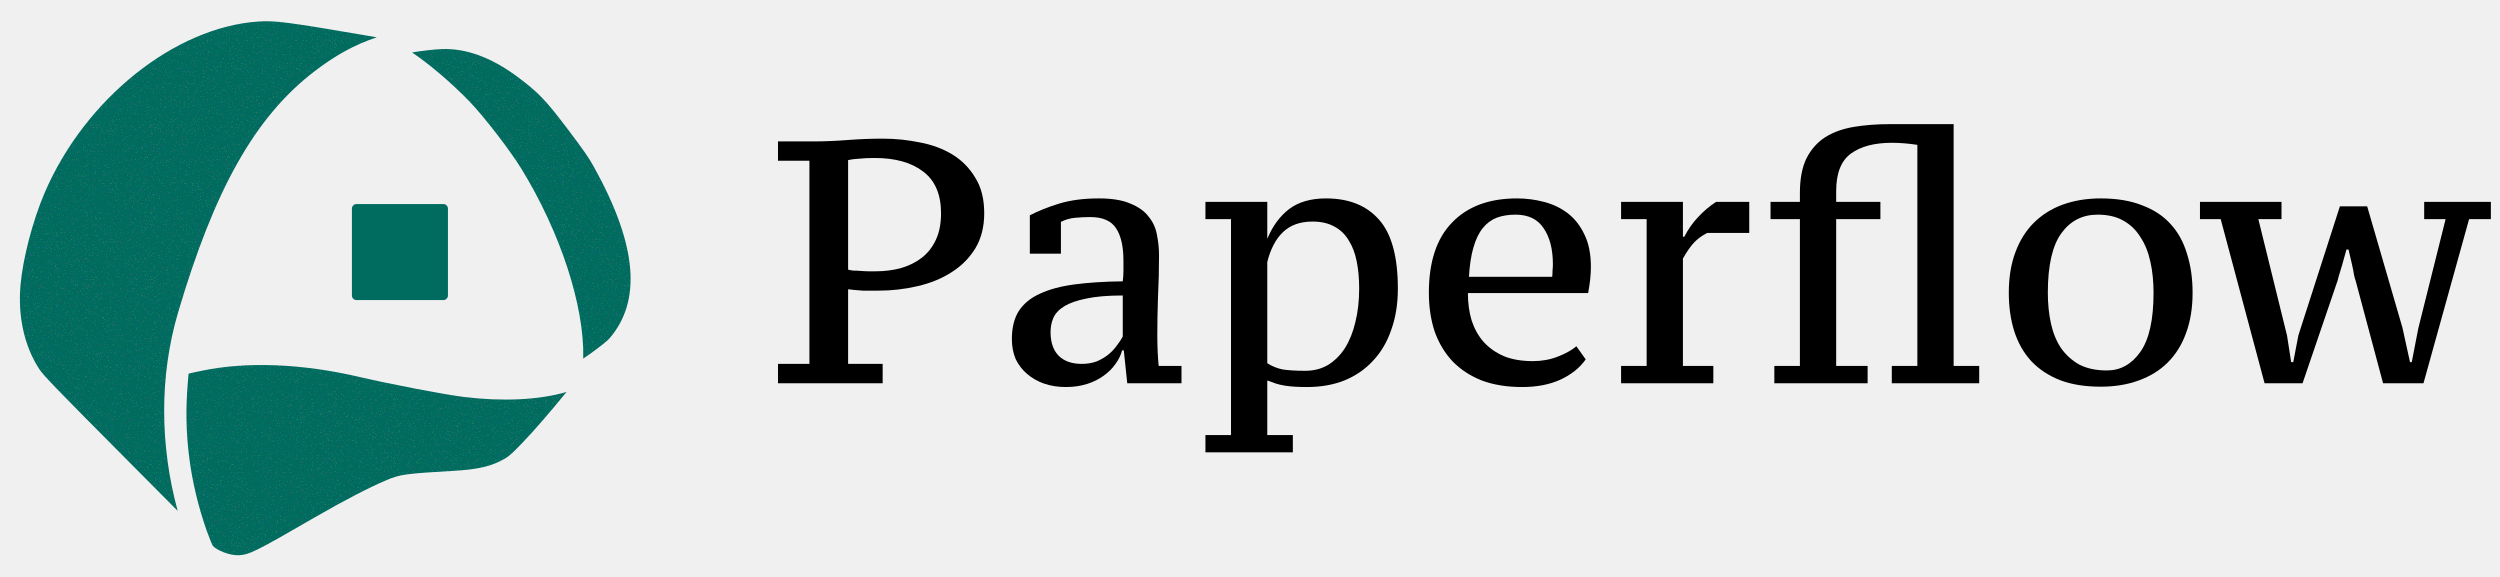
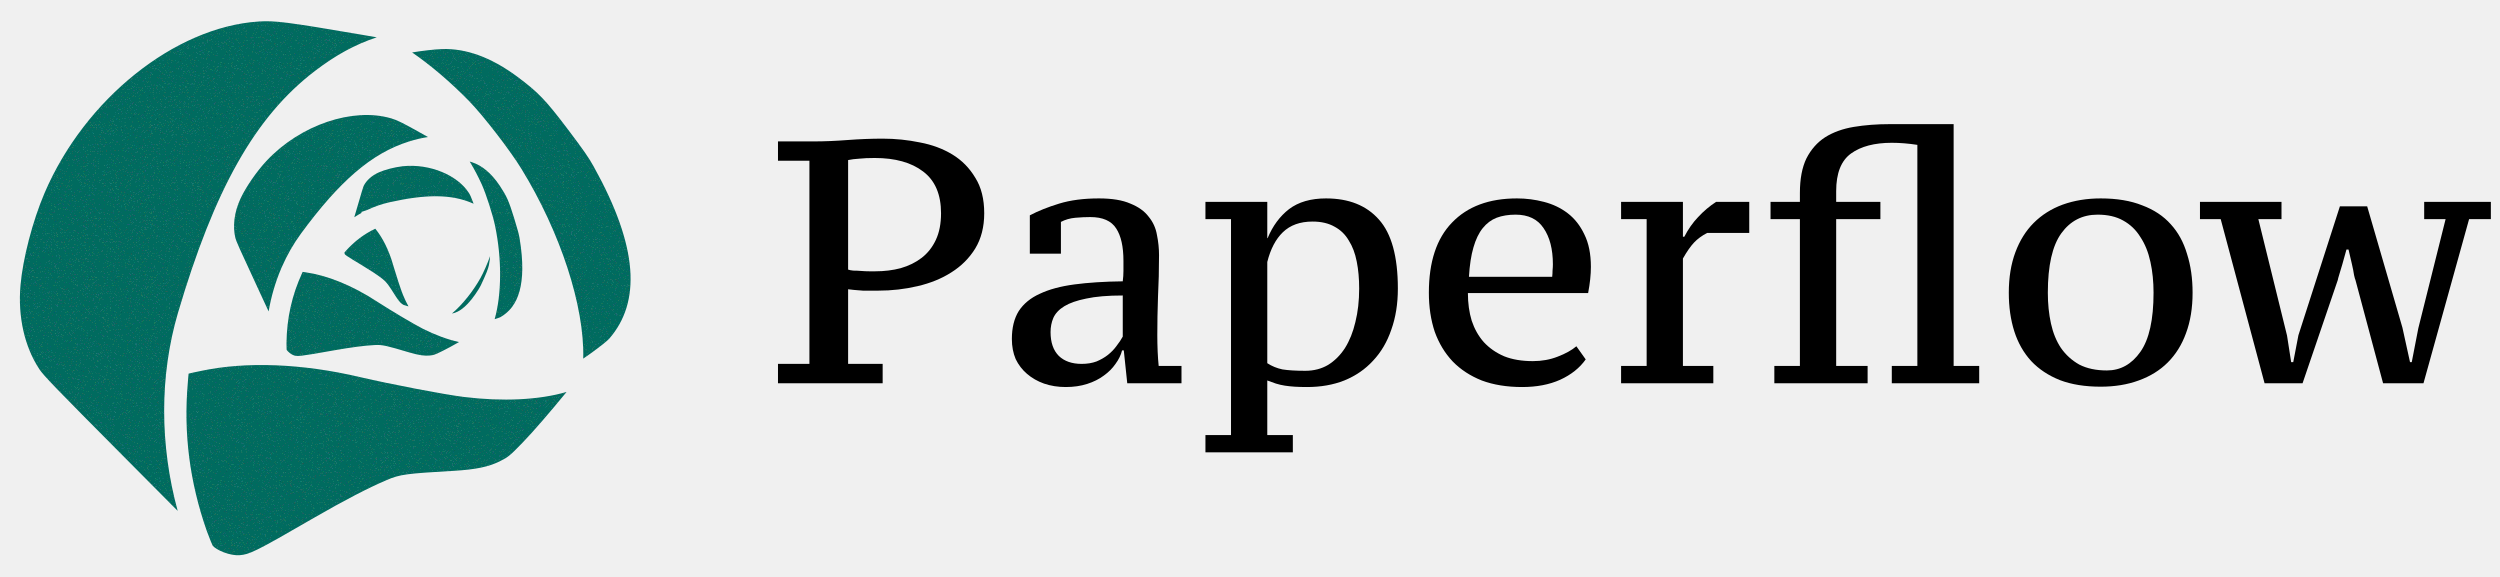
<svg xmlns="http://www.w3.org/2000/svg" width="10855" height="2503" viewBox="0 0 10855 2503" fill="none">
  <g clip-path="url(#clip0_2008_176)">
    <g filter="url(#filter0_n_2008_176)">
-       <path d="M875.031 1610.07C1068.67 1569.29 1310.56 1577.86 1564.25 1637.61L1564.4 1637.65C1700.54 1669.21 1925.66 1712.3 2010.89 1723.14L2010.92 1723.14L2010.95 1723.14L2016 1723.77C2181.85 1744.06 2339.87 1736.95 2459.94 1701.85C2457.6 1704.72 2455.24 1707.62 2452.85 1710.54C2390.69 1786.55 2315.11 1874.48 2269.57 1921.43L2269.51 1921.5L2269.45 1921.56C2240.03 1952.14 2224.02 1967.82 2210.67 1978.48C2198.43 1988.27 2187.83 1994.33 2167.8 2004.15C2121.3 2026.47 2069.2 2038.32 1972.56 2044.22C1764.88 2056.49 1737.77 2058.97 1678.1 2084.84C1599.63 2118.11 1496.36 2171.69 1362.67 2248.74L1362.63 2248.77L1362.59 2248.79C1234.01 2323.25 1164.08 2363.08 1119.54 2385.02C1077.03 2405.97 1061.29 2408.86 1040.64 2410.62L1040.41 2410.64C1022.92 2412.24 997.328 2407.95 972.069 2398.4C947.168 2388.99 930.588 2377.52 924.118 2370.07C923.805 2369.48 923.201 2368.33 922.3 2366.45C920.451 2362.59 918.112 2357.29 915.399 2350.79C910.02 2337.9 903.712 2321.55 897.677 2304.94C823.283 2091.97 796.536 1881.5 815.401 1662.93L815.406 1662.86L815.412 1662.79C817.138 1641.99 817.725 1630.91 818.954 1622.43C819.846 1622.16 820.873 1621.86 822.053 1621.55C832.565 1618.73 846.556 1616.1 870.314 1611.08L870.465 1611.04L875.031 1610.07ZM1124.11 93.372C1191.39 88.846 1246.59 95.286 1567.85 150.347L1600.32 155.921C1612.75 158.07 1624.58 160.119 1635.85 162.07C1540.98 193.353 1457.1 239.702 1368.04 307.748C1106.95 506.339 930.462 823.632 772.805 1358.24L772.801 1358.25L772.798 1358.26C692.813 1630.08 693.207 1931.66 771.511 2218.2C709.757 2156.1 629.541 2075.38 542.319 1987.56L542.312 1987.55L542.306 1987.54C388 1832.31 299.872 1743.26 247.599 1689.08C195.073 1634.63 180.664 1617.28 172.066 1604.8C107.596 1508.26 76.64 1377.1 89.07 1237.72L89.072 1237.7L89.073 1237.69C99.213 1122.91 141.444 960.029 193.037 839.068C368.465 428.36 760.21 118.02 1120.62 93.615L1120.71 93.609L1120.8 93.603L1124.11 93.372ZM1919.85 213.013C2021.78 209.734 2129.94 247.161 2244.95 332.091L2247.67 334.107C2336.92 400.689 2369.33 434.007 2467.49 564.017C2535.95 654.68 2556.9 685.343 2577.57 722.627L2577.59 722.664L2577.61 722.7C2773.75 1074.86 2782.19 1312.5 2645.53 1470.29L2645.39 1470.44L2645.26 1470.6C2642.88 1473.4 2634.21 1481.39 2618.69 1493.85C2604.25 1505.44 2586.39 1518.93 2568.13 1532.13C2555.93 1540.93 2543.72 1549.49 2532.39 1557.15C2538.43 1327.93 2432.13 1006.83 2264.26 733.467C2214.65 652.325 2098.92 502.625 2036.75 438.76L2036.72 438.727L2036.69 438.694C1956.6 356.78 1869.54 282.652 1789.43 227.695C1833.11 220.503 1883.37 214.493 1919.85 213.013Z" fill="#006B5F" />
+       <path d="M875.031 1610.07C1068.67 1569.29 1310.56 1577.86 1564.25 1637.61L1564.4 1637.65C1700.54 1669.21 1925.66 1712.3 2010.89 1723.14L2010.92 1723.14L2010.95 1723.14L2016 1723.77C2181.85 1744.06 2339.87 1736.95 2459.94 1701.85C2457.61 1704.72 2455.24 1707.62 2452.85 1710.54C2390.69 1786.55 2315.11 1874.48 2269.57 1921.43L2269.45 1921.56C2240.03 1952.13 2224.02 1967.82 2210.67 1978.48C2198.43 1988.27 2187.83 1994.33 2167.8 2004.15C2121.3 2026.47 2069.2 2038.32 1972.56 2044.22C1764.88 2056.48 1737.77 2058.97 1678.1 2084.84C1599.64 2118.11 1496.36 2171.69 1362.67 2248.74L1362.63 2248.76L1362.59 2248.79C1234.01 2323.25 1164.08 2363.07 1119.54 2385.02C1077.03 2405.97 1061.3 2408.86 1040.64 2410.62L1040.53 2410.63L1040.42 2410.64C1022.92 2412.24 997.329 2407.95 972.069 2398.4C947.169 2388.99 930.59 2377.52 924.12 2370.07C923.807 2369.48 923.203 2368.33 922.302 2366.45C920.453 2362.58 918.113 2357.29 915.399 2350.79C910.021 2337.9 903.713 2321.55 897.678 2304.94C823.284 2091.97 796.536 1881.5 815.401 1662.93L815.407 1662.86L815.413 1662.79C817.139 1641.99 817.726 1630.91 818.955 1622.42C819.846 1622.16 820.874 1621.86 822.054 1621.55C832.566 1618.73 846.557 1616.1 870.314 1611.08L870.466 1611.04L875.031 1610.07ZM1124.11 93.372C1191.39 88.845 1246.6 95.285 1567.85 150.346L1600.32 155.921C1612.75 158.07 1624.58 160.119 1635.85 162.07C1540.98 193.353 1457.1 239.702 1368.04 307.748C1106.95 506.338 930.463 823.632 772.806 1358.24L772.802 1358.25L772.799 1358.26C692.813 1630.08 693.208 1931.66 771.512 2218.2C709.757 2156.1 629.543 2075.38 542.32 1987.55L542.313 1987.55L542.307 1987.54C388.001 1832.31 299.873 1743.26 247.6 1689.08C195.073 1634.63 180.664 1617.28 172.066 1604.8C107.597 1508.26 76.642 1377.1 89.071 1237.72L89.072 1237.7L89.074 1237.69C99.215 1122.91 141.445 960.029 193.038 839.068C368.466 428.36 760.212 118.02 1120.62 93.615L1120.71 93.609L1120.8 93.603L1124.11 93.372ZM1919.85 213.012C2021.78 209.734 2129.94 247.16 2244.95 332.09L2247.67 334.106C2336.93 400.688 2369.33 434.006 2467.5 564.016C2535.95 654.679 2556.9 685.342 2577.57 722.627L2577.59 722.664L2577.61 722.7C2773.75 1074.86 2782.19 1312.5 2645.53 1470.29L2645.39 1470.44L2645.26 1470.6C2642.88 1473.4 2634.21 1481.39 2618.69 1493.85C2604.25 1505.44 2586.39 1518.93 2568.13 1532.13C2555.94 1540.93 2543.72 1549.48 2532.4 1557.15C2538.43 1327.92 2432.13 1006.83 2264.26 733.466C2214.65 652.325 2098.92 502.624 2036.75 438.758L2036.69 438.694C1956.6 356.78 1869.54 282.652 1789.43 227.695C1833.12 220.503 1883.38 214.492 1919.85 213.012Z" fill="#006B5F" />
    </g>
-     <rect x="1528" y="886" width="417" height="417" rx="20" fill="#006B5F" />
+     <g filter="url(#filter1_n_2008_176)">
+       <path d="M1326.78 1182.33C1420.56 1195.53 1529.46 1239.1 1636.22 1308.85L1636.29 1308.89L1636.35 1308.93L1641.96 1312.56C1701.15 1350.61 1795.03 1406.38 1832.79 1425.74L1832.82 1425.76L1832.85 1425.77L1835.14 1426.94C1888.09 1453.78 1942.45 1474.06 1993.14 1485.19C1965.44 1500.97 1938.87 1515.43 1920.84 1524.22L1920.76 1524.25L1920.69 1524.29C1901.59 1533.69 1892.62 1537.7 1886.08 1539.92C1880.87 1541.68 1876.67 1542.52 1866.3 1543.65C1844.7 1545.81 1821.33 1543.33 1776.33 1530.08L1776.33 1530.08C1678.46 1501.04 1661.16 1496.08 1624.48 1498.31L1624.48 1498.31C1580.8 1500.65 1522.33 1508.4 1446.27 1521.88L1446.19 1521.9C1373.05 1535.02 1334.38 1541.65 1310.69 1544.28C1289.23 1546.66 1284.11 1545.33 1277.23 1543.48L1277.12 1543.45L1277.01 1543.42C1272.64 1542.28 1264.19 1537.97 1255.48 1530.51C1251.46 1527.05 1248.25 1523.66 1246.05 1520.82C1245.49 1520.1 1245.06 1519.49 1244.73 1519C1244.62 1517.58 1244.51 1515.83 1244.41 1513.74C1244.1 1507.25 1243.92 1498.93 1243.91 1490.41C1245.17 1381.08 1267.68 1281.03 1312.25 1184.73L1312.28 1184.67L1312.31 1184.6C1312.96 1183.18 1313.58 1181.82 1314.16 1180.54C1314.87 1180.64 1315.61 1180.74 1316.38 1180.85C1318.82 1181.21 1321.51 1181.59 1324.41 1182L1324.57 1182.02L1326.78 1182.33ZM1699.07 514.106C1725.31 521.786 1747.49 532.296 1858.33 595.027C1831.5 598.927 1804.23 605.396 1775.32 614.496C1775.3 614.502 1775.28 614.507 1775.26 614.512C1775.25 614.516 1775.24 614.52 1775.23 614.524C1612.74 665.311 1472.9 788.46 1307.54 1013.27L1307.54 1013.28L1307.53 1013.29C1274.28 1058.54 1246.09 1107.98 1223.29 1160.33L1220.88 1164.52L1221.45 1164.58C1195.97 1224.03 1177.44 1287.17 1166.36 1352.16C1154.83 1327.33 1142.34 1300.44 1129.34 1272.42L1129.33 1272.41L1129.33 1272.41C1083.37 1173.5 1057.27 1117.02 1042.06 1082.96C1026.73 1048.63 1023.59 1039.46 1022.17 1034.1C1009.76 983.442 1016.52 921.867 1044.2 862.514L1044.21 862.497L1044.21 862.482C1067.36 812.736 1113.41 745.473 1156.72 699.034C1304.37 540.905 1532.51 466.248 1696.01 513.227L1696.1 513.252L1696.18 513.276L1699.07 514.106ZM2049.38 704.462C2091.6 718.25 2132.08 749.965 2169.41 805.591L2171.18 808.261C2200.23 852.354 2209.02 871.439 2232.57 947.745C2249.25 1001.8 2253.44 1018.44 2256.54 1037.76L2256.55 1037.85C2288.39 1234.16 2250.39 1333.63 2172.32 1377.26L2172.14 1377.36L2171.96 1377.46C2172.4 1377.21 2168.88 1378.89 2159.28 1382.17C2155.77 1383.37 2151.9 1384.63 2147.81 1385.91C2178.98 1275.28 2178.94 1122.82 2149.88 981.847C2140.1 933.955 2110.82 842.708 2091.85 800.744L2091.83 800.703L2091.81 800.66C2076.02 765.935 2058.17 732.154 2039.52 701.54C2043.02 702.518 2046.33 703.497 2049.38 704.462Z" fill="#006B5F" />
+     </g>
+     <g filter="url(#filter2_n_2008_176)">
+       <path d="M1629.43 992.972C1661.11 1031.36 1689.04 1086.67 1707.55 1152.27L1707.57 1152.34L1707.59 1152.41L1708.65 1156.12C1719.95 1195.1 1739.67 1255.13 1748.99 1278.47L1749 1278.5L1749.01 1278.52L1750.14 1281.32C1757.07 1298.28 1764.94 1314.8 1773.62 1330.35C1772.95 1330.18 1772.31 1330.01 1771.68 1329.84L1771.6 1329.82L1771.52 1329.8C1759.61 1326.63 1755.35 1325.26 1752.95 1324.27C1751.84 1323.81 1750.97 1323.46 1746.56 1320.39C1739.4 1315.3 1731.99 1307.94 1718.93 1287.71L1717.64 1285.7C1687 1237.39 1679.65 1225.53 1659.99 1210.37L1659.99 1210.37C1639.41 1194.27 1610.52 1175.17 1572.41 1152.23L1572.37 1152.21L1572.33 1152.18C1535.61 1130.19 1517.05 1118.87 1506.46 1111.51C1498.35 1105.88 1497.81 1104.64 1497.17 1103.59C1497.12 1103.49 1496.91 1103.05 1496.62 1102.21C1496.13 1100.79 1495.67 1098.96 1495.39 1097.01C1495.38 1096.93 1495.37 1096.85 1495.36 1096.78C1497.06 1094.7 1499.04 1092.36 1501.11 1089.97C1538.58 1048.01 1580.66 1016.29 1629.43 992.972ZM2035.04 836.482C2040.71 845.178 2044.58 852.347 2056.47 884.617C2055.58 884.22 2054.69 883.827 2053.79 883.434L2053.79 883.433C2053.77 883.424 2053.75 883.416 2053.73 883.407C2053.72 883.403 2053.71 883.398 2053.7 883.395L2053.7 883.395C1959.12 841.827 1847.74 843.324 1690.56 878.386L1690.54 878.389L1690.53 878.392C1658.12 885.642 1626.37 896.665 1595.92 911.032L1567.94 920.673L1570.82 923.79C1559.76 929.821 1548.92 936.3 1538.3 943.203C1555.23 884.796 1564.99 851.444 1571.1 831.475C1577.27 811.333 1579.06 807.193 1579.76 805.756C1591.3 783.523 1613.92 762.228 1644.91 748.486L1644.93 748.477L1644.94 748.471C1671.27 736.773 1713.62 725.676 1747.82 721.931L1749.45 721.758C1867.51 709.613 1986.59 761.531 2034.94 836.331L2034.99 836.407L2035.04 836.482ZM2127.88 1112.23C2127.66 1117.41 2127.19 1122.85 2126.47 1128.57L2126.24 1130.26C2122.49 1157.97 2119.75 1167.81 2101.64 1208.61C2088.5 1238.21 2084.5 1245.91 2079.31 1254.21L2079.29 1254.25L2079.27 1254.29C2033.63 1327.67 1994.99 1355.94 1962.29 1361.42C2008.52 1321.97 2052.74 1266.6 2085.62 1208.35C2098.79 1185.13 2118.44 1140.15 2127.88 1112.23Z" fill="#006B5F" />
+     </g>
    <path d="M3378 698V614H3534C3579 614 3627.5 612 3679.5 608C3732.5 604 3783.5 602 3832.5 602C3887.5 602 3941.5 607.5 3994.5 618.5C4047.5 628.5 4094.5 646 4135.5 671C4176.5 696 4209.5 729.5 4234.5 771.5C4260.5 812.5 4273.5 864 4273.5 926C4273.5 985 4260.5 1036 4234.5 1079C4208.5 1121 4174 1155.5 4131 1182.5C4089 1209.5 4040 1229.5 3984 1242.5C3929 1255.5 3872 1262 3813 1262C3807 1262 3798 1262 3786 1262C3774 1262 3761 1262 3747 1262C3734 1261 3721.5 1260 3709.5 1259C3697.5 1258 3688.5 1257 3682.5 1256V1580H3832.5V1664H3378V1580H3514.5V698H3378ZM3682.5 1170.5C3687.5 1172.5 3695 1174 3705 1175C3716 1175 3727.5 1175.5 3739.5 1176.5C3751.5 1177.5 3763 1178 3774 1178C3786 1178 3795 1178 3801 1178C3840 1178 3876.5 1173.5 3910.5 1164.5C3945.5 1154.5 3976 1139.5 4002 1119.5C4028 1099.5 4048.5 1073.5 4063.5 1041.5C4078.5 1009.5 4086 971 4086 926C4086 844 4060 783.5 4008 744.5C3957 705.5 3887 686 3798 686C3771 686 3748.5 687 3730.5 689C3712.5 690 3696.5 692 3682.5 695V1170.5Z" fill="black" />
    <path d="M5025.02 1455.5C5025.02 1478.5 5025.52 1502 5026.52 1526C5027.52 1549 5029.02 1570 5031.02 1589H5130.02V1664H4894.52L4879.52 1521.5H4872.02C4867.02 1541.5 4857.52 1561 4843.52 1580C4830.52 1599 4813.52 1616 4792.52 1631C4772.52 1646 4748.52 1658 4720.52 1667C4692.52 1676 4661.52 1680.5 4627.52 1680.5C4593.52 1680.5 4562.02 1675.5 4533.02 1665.5C4505.02 1655.5 4480.52 1641.5 4459.52 1623.5C4438.52 1605.5 4422.02 1584 4410.02 1559C4399.02 1533 4393.52 1504 4393.52 1472C4393.52 1423 4403.52 1382.5 4423.52 1350.5C4444.52 1318.5 4475.02 1293.5 4515.02 1275.5C4555.02 1256.5 4605.02 1243 4665.02 1235C4725.02 1227 4795.02 1222.5 4875.02 1221.5C4877.02 1205.5 4878.02 1190.5 4878.02 1176.5C4878.02 1161.5 4878.02 1147 4878.02 1133C4878.02 1071 4867.52 1024 4846.52 992C4825.52 959 4788.02 942.5 4734.02 942.5C4714.02 942.5 4692.52 943.5 4669.52 945.5C4646.52 947.5 4625.52 953.5 4606.52 963.5V1101.5H4471.52V935C4507.52 916 4550.02 899 4599.02 884C4648.02 869 4705.52 861.5 4771.52 861.5C4828.52 861.5 4874.02 869 4908.02 884C4943.02 898 4969.52 917 4987.52 941C5006.52 964 5018.52 990.5 5023.52 1020.5C5029.52 1049.5 5032.52 1078.5 5032.52 1107.5C5032.52 1170.5 5031.02 1231 5028.02 1289C5026.02 1346 5025.02 1401.5 5025.02 1455.5ZM4696.52 1580C4720.52 1580 4742.02 1576.5 4761.02 1569.5C4780.02 1561.5 4796.52 1552 4810.52 1541C4825.52 1529 4838.02 1516 4848.02 1502C4859.02 1488 4868.02 1474.5 4875.02 1461.5V1283C4810.02 1283 4757.02 1287.5 4716.02 1296.5C4676.02 1304.5 4644.52 1315.5 4621.52 1329.5C4598.52 1343.5 4582.52 1360.5 4573.52 1380.5C4565.52 1399.5 4561.52 1420 4561.52 1442C4561.52 1487 4573.52 1521.5 4597.52 1545.5C4621.52 1568.5 4654.52 1580 4696.52 1580Z" fill="black" />
    <path d="M5613.53 1964H5234.03V1889H5345.03V951.5H5234.03V876.5H5502.53V1034H5504.03C5526.03 981 5557.03 939 5597.03 908C5638.03 877 5691.53 861.5 5757.53 861.5C5856.53 861.5 5933.03 892 5987.03 953C6042.03 1014 6069.53 1114 6069.53 1253C6069.53 1319 6060.03 1378.5 6041.03 1431.5C6023.03 1484.5 5996.53 1529.5 5961.53 1566.5C5927.53 1603.5 5886.03 1632 5837.03 1652C5789.03 1671 5735.03 1680.5 5675.03 1680.5C5655.03 1680.5 5637.03 1680 5621.03 1679C5606.03 1678 5592.03 1676.5 5579.03 1674.5C5566.03 1672.5 5553.03 1669.5 5540.03 1665.5C5528.03 1661.5 5515.53 1657 5502.53 1652V1889H5613.53V1964ZM5699.03 962C5645.03 962 5602.03 977.5 5570.03 1008.5C5539.03 1038.5 5516.53 1081.5 5502.53 1137.5V1577C5522.53 1590 5544.53 1599 5568.53 1604C5593.53 1608 5626.53 1610 5667.53 1610C5704.53 1610 5737.53 1601.5 5766.53 1584.5C5795.53 1566.5 5820.03 1542 5840.03 1511C5860.03 1479 5875.03 1441.5 5885.03 1398.5C5896.03 1354.5 5901.53 1306 5901.53 1253C5901.53 1210 5898.03 1171 5891.03 1136C5884.03 1100 5872.53 1069.5 5856.53 1044.5C5841.53 1018.5 5821.03 998.5 5795.03 984.5C5769.03 969.5 5737.03 962 5699.03 962Z" fill="black" />
    <path d="M6885.14 1560.5C6859.14 1597.5 6822.14 1627 6774.14 1649C6727.14 1670 6672.14 1680.5 6609.14 1680.5C6543.14 1680.5 6484.64 1671 6433.64 1652C6383.64 1632 6341.64 1604.5 6307.64 1569.5C6273.64 1533.5 6247.64 1490.5 6229.64 1440.5C6212.64 1389.5 6204.14 1333 6204.14 1271C6204.14 1137 6237.64 1035.5 6304.64 966.5C6371.64 896.5 6465.64 861.5 6586.64 861.5C6626.64 861.5 6665.64 866.5 6703.64 876.5C6742.64 886.5 6777.14 903 6807.14 926C6837.14 949 6861.14 979.5 6879.14 1017.5C6898.14 1055.5 6907.64 1102.5 6907.64 1158.5C6907.64 1175.5 6906.64 1193.5 6904.64 1212.5C6902.64 1231.5 6899.64 1251.5 6895.64 1272.5H6373.64C6373.64 1316.5 6379.14 1356.5 6390.14 1392.5C6402.14 1428.5 6419.64 1459.5 6442.64 1485.5C6466.64 1511.5 6496.14 1532 6531.14 1547C6566.14 1561 6607.64 1568 6655.64 1568C6694.64 1568 6730.64 1561.5 6763.64 1548.5C6797.64 1535.5 6824.64 1520.5 6844.64 1503.5L6885.14 1560.5ZM6580.64 932C6549.64 932 6522.14 936.5 6498.14 945.5C6475.14 954.5 6455.14 969.5 6438.14 990.5C6421.14 1011.5 6407.64 1039.5 6397.64 1074.5C6387.64 1108.5 6381.14 1151 6378.14 1202H6739.64C6740.64 1193 6741.14 1184 6741.14 1175C6742.14 1165 6742.64 1156 6742.64 1148C6742.64 1082 6729.14 1029.5 6702.14 990.5C6676.14 951.5 6635.64 932 6580.64 932Z" fill="black" />
    <path d="M7412.25 1011.5C7389.25 1023.5 7370.25 1037.5 7355.25 1053.5C7340.25 1069.5 7324.25 1092.5 7307.25 1122.5V1589H7439.25V1664H7038.75V1589H7149.75V951.5H7038.75V876.5H7307.25V1028H7313.25C7330.25 995 7350.25 966.5 7373.25 942.5C7396.25 917.5 7422.25 895.5 7451.25 876.5H7595.25V1011.5H7412.25Z" fill="black" />
    <path d="M8325.18 629C8286.18 623 8249.18 620 8214.18 620C8139.18 620 8080.18 635.5 8037.18 666.5C7994.18 697.5 7972.68 752 7972.68 830V876.5H8164.68V951.5H7972.68V1589H8109.18V1664H7704.18V1589H7815.18V951.5H7687.68V876.5H7815.18V837.5C7815.18 776.5 7824.68 726.5 7843.68 687.5C7863.68 648.5 7890.68 618 7924.68 596C7959.68 574 8001.18 559 8049.18 551C8097.18 543 8149.18 539 8205.18 539H8482.68V1589H8593.68V1664H8214.18V1589H8325.18V629Z" fill="black" />
    <path d="M8722.21 1271C8722.21 1205 8731.71 1146.5 8750.71 1095.5C8769.71 1044.5 8796.21 1002 8830.21 968C8865.21 933 8907.21 906.5 8956.21 888.5C9006.21 870.5 9061.21 861.5 9121.21 861.5C9191.21 861.5 9251.21 871.5 9301.21 891.5C9352.21 910.5 9393.71 938 9425.71 974C9457.71 1009 9481.21 1052 9496.21 1103C9512.21 1153 9520.21 1209 9520.21 1271C9520.21 1337 9510.71 1395.5 9491.71 1446.5C9473.71 1496.5 9447.21 1539 9412.21 1574C9378.21 1608 9336.21 1634 9286.21 1652C9237.21 1670 9182.21 1679 9121.21 1679C9053.21 1679 8994.21 1669.5 8944.21 1650.5C8894.21 1630.5 8852.71 1603 8819.71 1568C8786.71 1532 8762.21 1489 8746.21 1439C8730.21 1389 8722.21 1333 8722.21 1271ZM8891.71 1271C8891.71 1319 8896.21 1363.5 8905.21 1404.5C8914.21 1445.5 8928.71 1481 8948.71 1511C8969.71 1541 8996.21 1565 9028.21 1583C9061.21 1600 9101.21 1608.5 9148.21 1608.5C9207.21 1608.5 9255.71 1581.5 9293.71 1527.5C9331.71 1473.5 9350.71 1388 9350.71 1271C9350.71 1223 9346.21 1178.5 9337.21 1137.5C9328.21 1095.5 9313.71 1059.5 9293.71 1029.5C9274.71 998.5 9249.71 974.5 9218.71 957.5C9188.71 940.5 9151.71 932 9107.71 932C9041.71 932 8989.21 959 8950.21 1013C8911.21 1067 8891.71 1153 8891.71 1271Z" fill="black" />
    <path d="M9832.77 1664L9642.27 951.5H9552.27V876.5H9906.27V951.5H9805.77L9930.27 1457L9948.27 1572.5H9957.27L9979.77 1455.5L10159.8 896H10278.3L10431.3 1422.5L10464.3 1572.5H10471.8L10500.3 1425.5L10618.8 951.5H10525.8V876.5H10815.3V951.5H10720.8L10522.8 1664H10347.3L10227.3 1215.5C10226.3 1214.5 10224.3 1207.5 10221.3 1194.5C10219.3 1180.5 10216.3 1165 10212.3 1148C10208.3 1129 10203.3 1107.5 10197.3 1083.5H10188.3C10181.3 1108.5 10175.3 1130 10170.3 1148C10165.3 1165 10160.8 1180 10156.8 1193C10152.8 1206 10150.8 1213.5 10150.8 1215.5L9997.77 1664H9832.77Z" fill="black" />
  </g>
  <defs>
-     <filter id="filter0_n_2008_176" x="86.369" y="92.195" width="2651.65" height="2318.78" filterUnits="userSpaceOnUse" color-interpolation-filters="sRGB">
+     <filter id="filter0_n_2008_176" x="86.371" y="92.195" width="2651.65" height="2318.77" filterUnits="userSpaceOnUse" color-interpolation-filters="sRGB">
+       <feFlood flood-opacity="0" result="BackgroundImageFix" />
+       <feBlend mode="normal" in="SourceGraphic" in2="BackgroundImageFix" result="shape" />
+       <feTurbulence type="fractalNoise" baseFrequency="1 1" stitchTiles="stitch" numOctaves="3" result="noise" seed="4111" />
+       <feComponentTransfer in="noise" result="coloredNoise1">
+         <feFuncR type="linear" slope="2" intercept="-0.5" />
+         <feFuncG type="linear" slope="2" intercept="-0.5" />
+         <feFuncB type="linear" slope="2" intercept="-0.5" />
+         <feFuncA type="discrete" tableValues="0 0 0 0 0 0 0 0 0 0 0 0 1 1 1 1 1 1 1 1 1 1 1 1 1 1 1 1 1 1 1 1 1 1 1 1 1 1 0 0 0 0 0 0 0 0 0 0 0 0 0 0 0 0 0 0 0 0 0 0 0 0 0 0 0 0 0 0 0 0 0 0 0 0 0 0 0 0 0 0 0 0 0 0 0 0 0 0 0 0 0 0 0 0 0 0 0 0 0 0 " />
+       </feComponentTransfer>
+       <feComposite operator="in" in2="shape" in="coloredNoise1" result="noise1Clipped" />
+       <feComponentTransfer in="noise1Clipped" result="color1">
+         <feFuncA type="table" tableValues="0 0.15" />
+       </feComponentTransfer>
+       <feMerge result="effect1_noise_2008_176">
+         <feMergeNode in="shape" />
+         <feMergeNode in="color1" />
+       </feMerge>
+     </filter>
+     <filter id="filter1_n_2008_176" x="1016.2" y="499.33" width="1251.61" height="1046.23" filterUnits="userSpaceOnUse" color-interpolation-filters="sRGB">
+       <feFlood flood-opacity="0" result="BackgroundImageFix" />
+       <feBlend mode="normal" in="SourceGraphic" in2="BackgroundImageFix" result="shape" />
+       <feTurbulence type="fractalNoise" baseFrequency="1 1" stitchTiles="stitch" numOctaves="3" result="noise" seed="4111" />
+       <feComponentTransfer in="noise" result="coloredNoise1">
+         <feFuncR type="linear" slope="2" intercept="-0.5" />
+         <feFuncG type="linear" slope="2" intercept="-0.5" />
+         <feFuncB type="linear" slope="2" intercept="-0.5" />
+         <feFuncA type="discrete" tableValues="0 0 0 0 0 0 0 0 0 0 0 0 1 1 1 1 1 1 1 1 1 1 1 1 1 1 1 1 1 1 1 1 1 1 1 1 1 1 0 0 0 0 0 0 0 0 0 0 0 0 0 0 0 0 0 0 0 0 0 0 0 0 0 0 0 0 0 0 0 0 0 0 0 0 0 0 0 0 0 0 0 0 0 0 0 0 0 0 0 0 0 0 0 0 0 0 0 0 0 0 " />
+       </feComponentTransfer>
+       <feComposite operator="in" in2="shape" in="coloredNoise1" result="noise1Clipped" />
+       <feComponentTransfer in="noise1Clipped" result="color1">
+         <feFuncA type="table" tableValues="0 0.15" />
+       </feComponentTransfer>
+       <feMerge result="effect1_noise_2008_176">
+         <feMergeNode in="shape" />
+         <feMergeNode in="color1" />
+       </feMerge>
+     </filter>
+     <filter id="filter2_n_2008_176" x="1495.36" y="719.994" width="632.525" height="641.424" filterUnits="userSpaceOnUse" color-interpolation-filters="sRGB">
      <feFlood flood-opacity="0" result="BackgroundImageFix" />
      <feBlend mode="normal" in="SourceGraphic" in2="BackgroundImageFix" result="shape" />
      <feTurbulence type="fractalNoise" baseFrequency="1 1" stitchTiles="stitch" numOctaves="3" result="noise" seed="4111" />
      <feComponentTransfer in="noise" result="coloredNoise1">
        <feFuncR type="linear" slope="2" intercept="-0.5" />
        <feFuncG type="linear" slope="2" intercept="-0.5" />
        <feFuncB type="linear" slope="2" intercept="-0.5" />
        <feFuncA type="discrete" tableValues="0 0 0 0 0 0 0 0 0 0 0 0 1 1 1 1 1 1 1 1 1 1 1 1 1 1 1 1 1 1 1 1 1 1 1 1 1 1 0 0 0 0 0 0 0 0 0 0 0 0 0 0 0 0 0 0 0 0 0 0 0 0 0 0 0 0 0 0 0 0 0 0 0 0 0 0 0 0 0 0 0 0 0 0 0 0 0 0 0 0 0 0 0 0 0 0 0 0 0 0 " />
      </feComponentTransfer>
      <feComposite operator="in" in2="shape" in="coloredNoise1" result="noise1Clipped" />
      <feComponentTransfer in="noise1Clipped" result="color1">
        <feFuncA type="table" tableValues="0 0.15" />
      </feComponentTransfer>
      <feMerge result="effect1_noise_2008_176">
        <feMergeNode in="shape" />
        <feMergeNode in="color1" />
      </feMerge>
    </filter>
    <clipPath id="clip0_2008_176">
      <rect width="10855" height="2503" fill="white" />
    </clipPath>
  </defs>
</svg>
